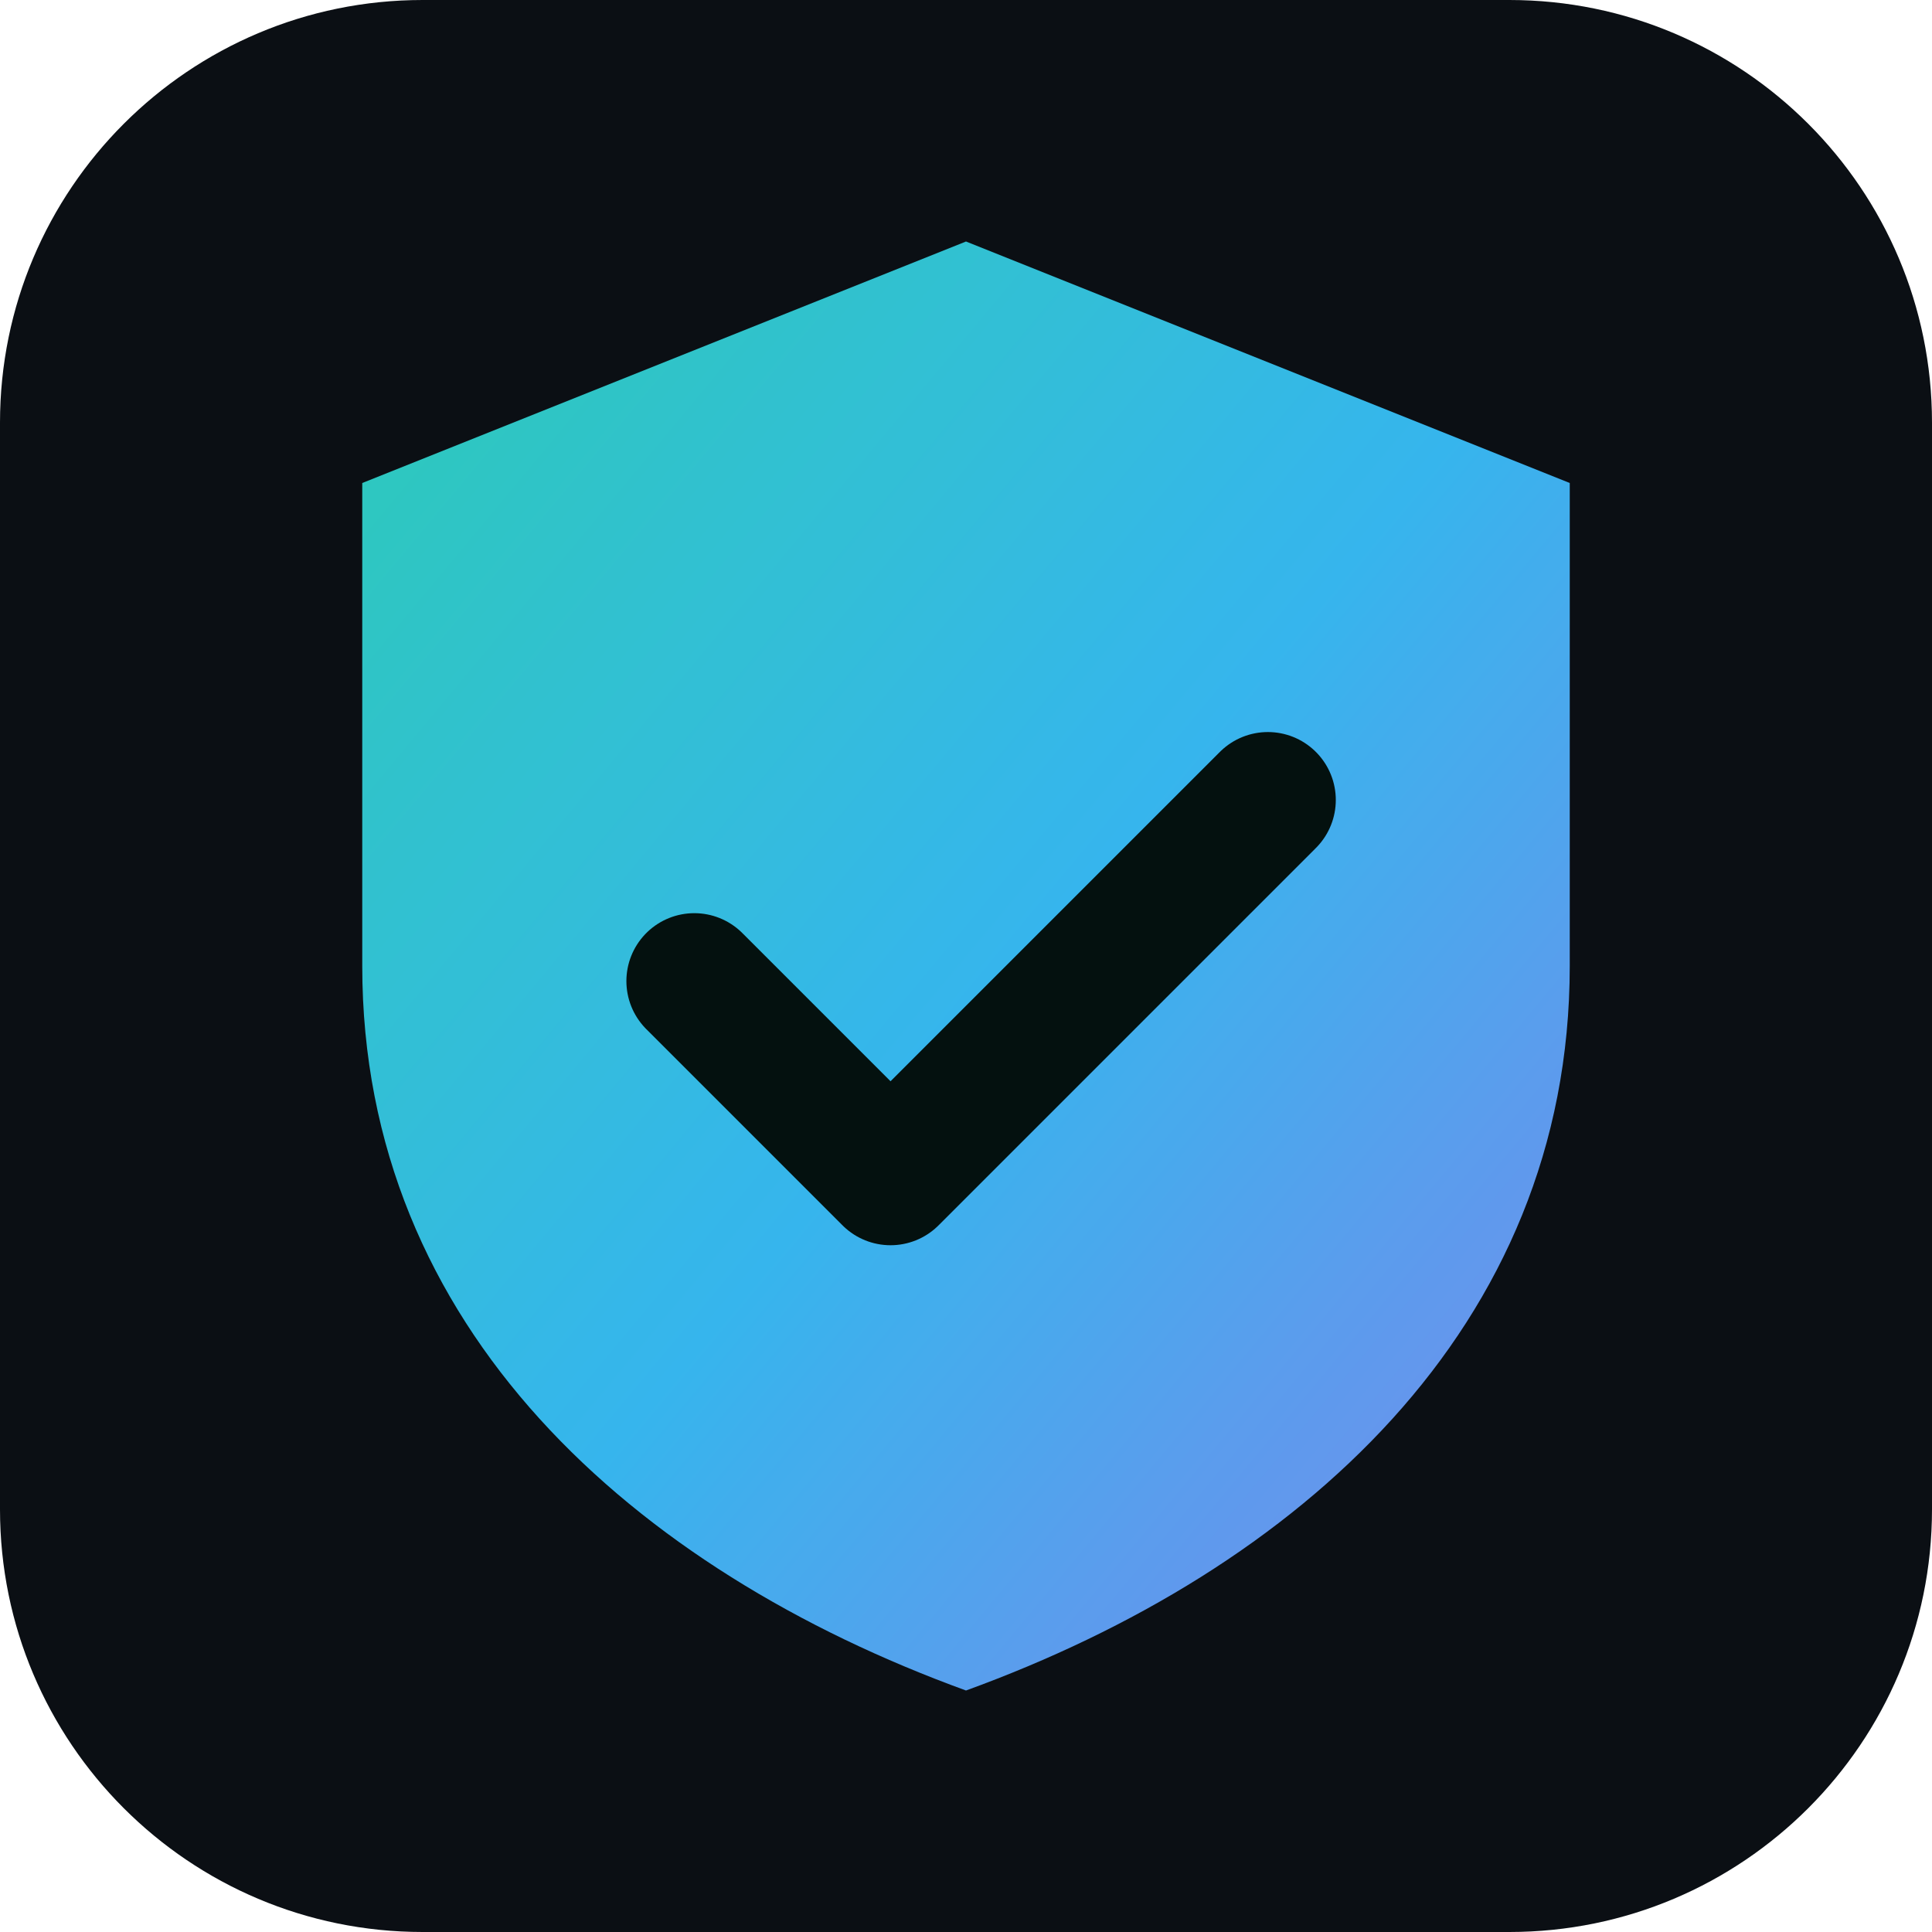
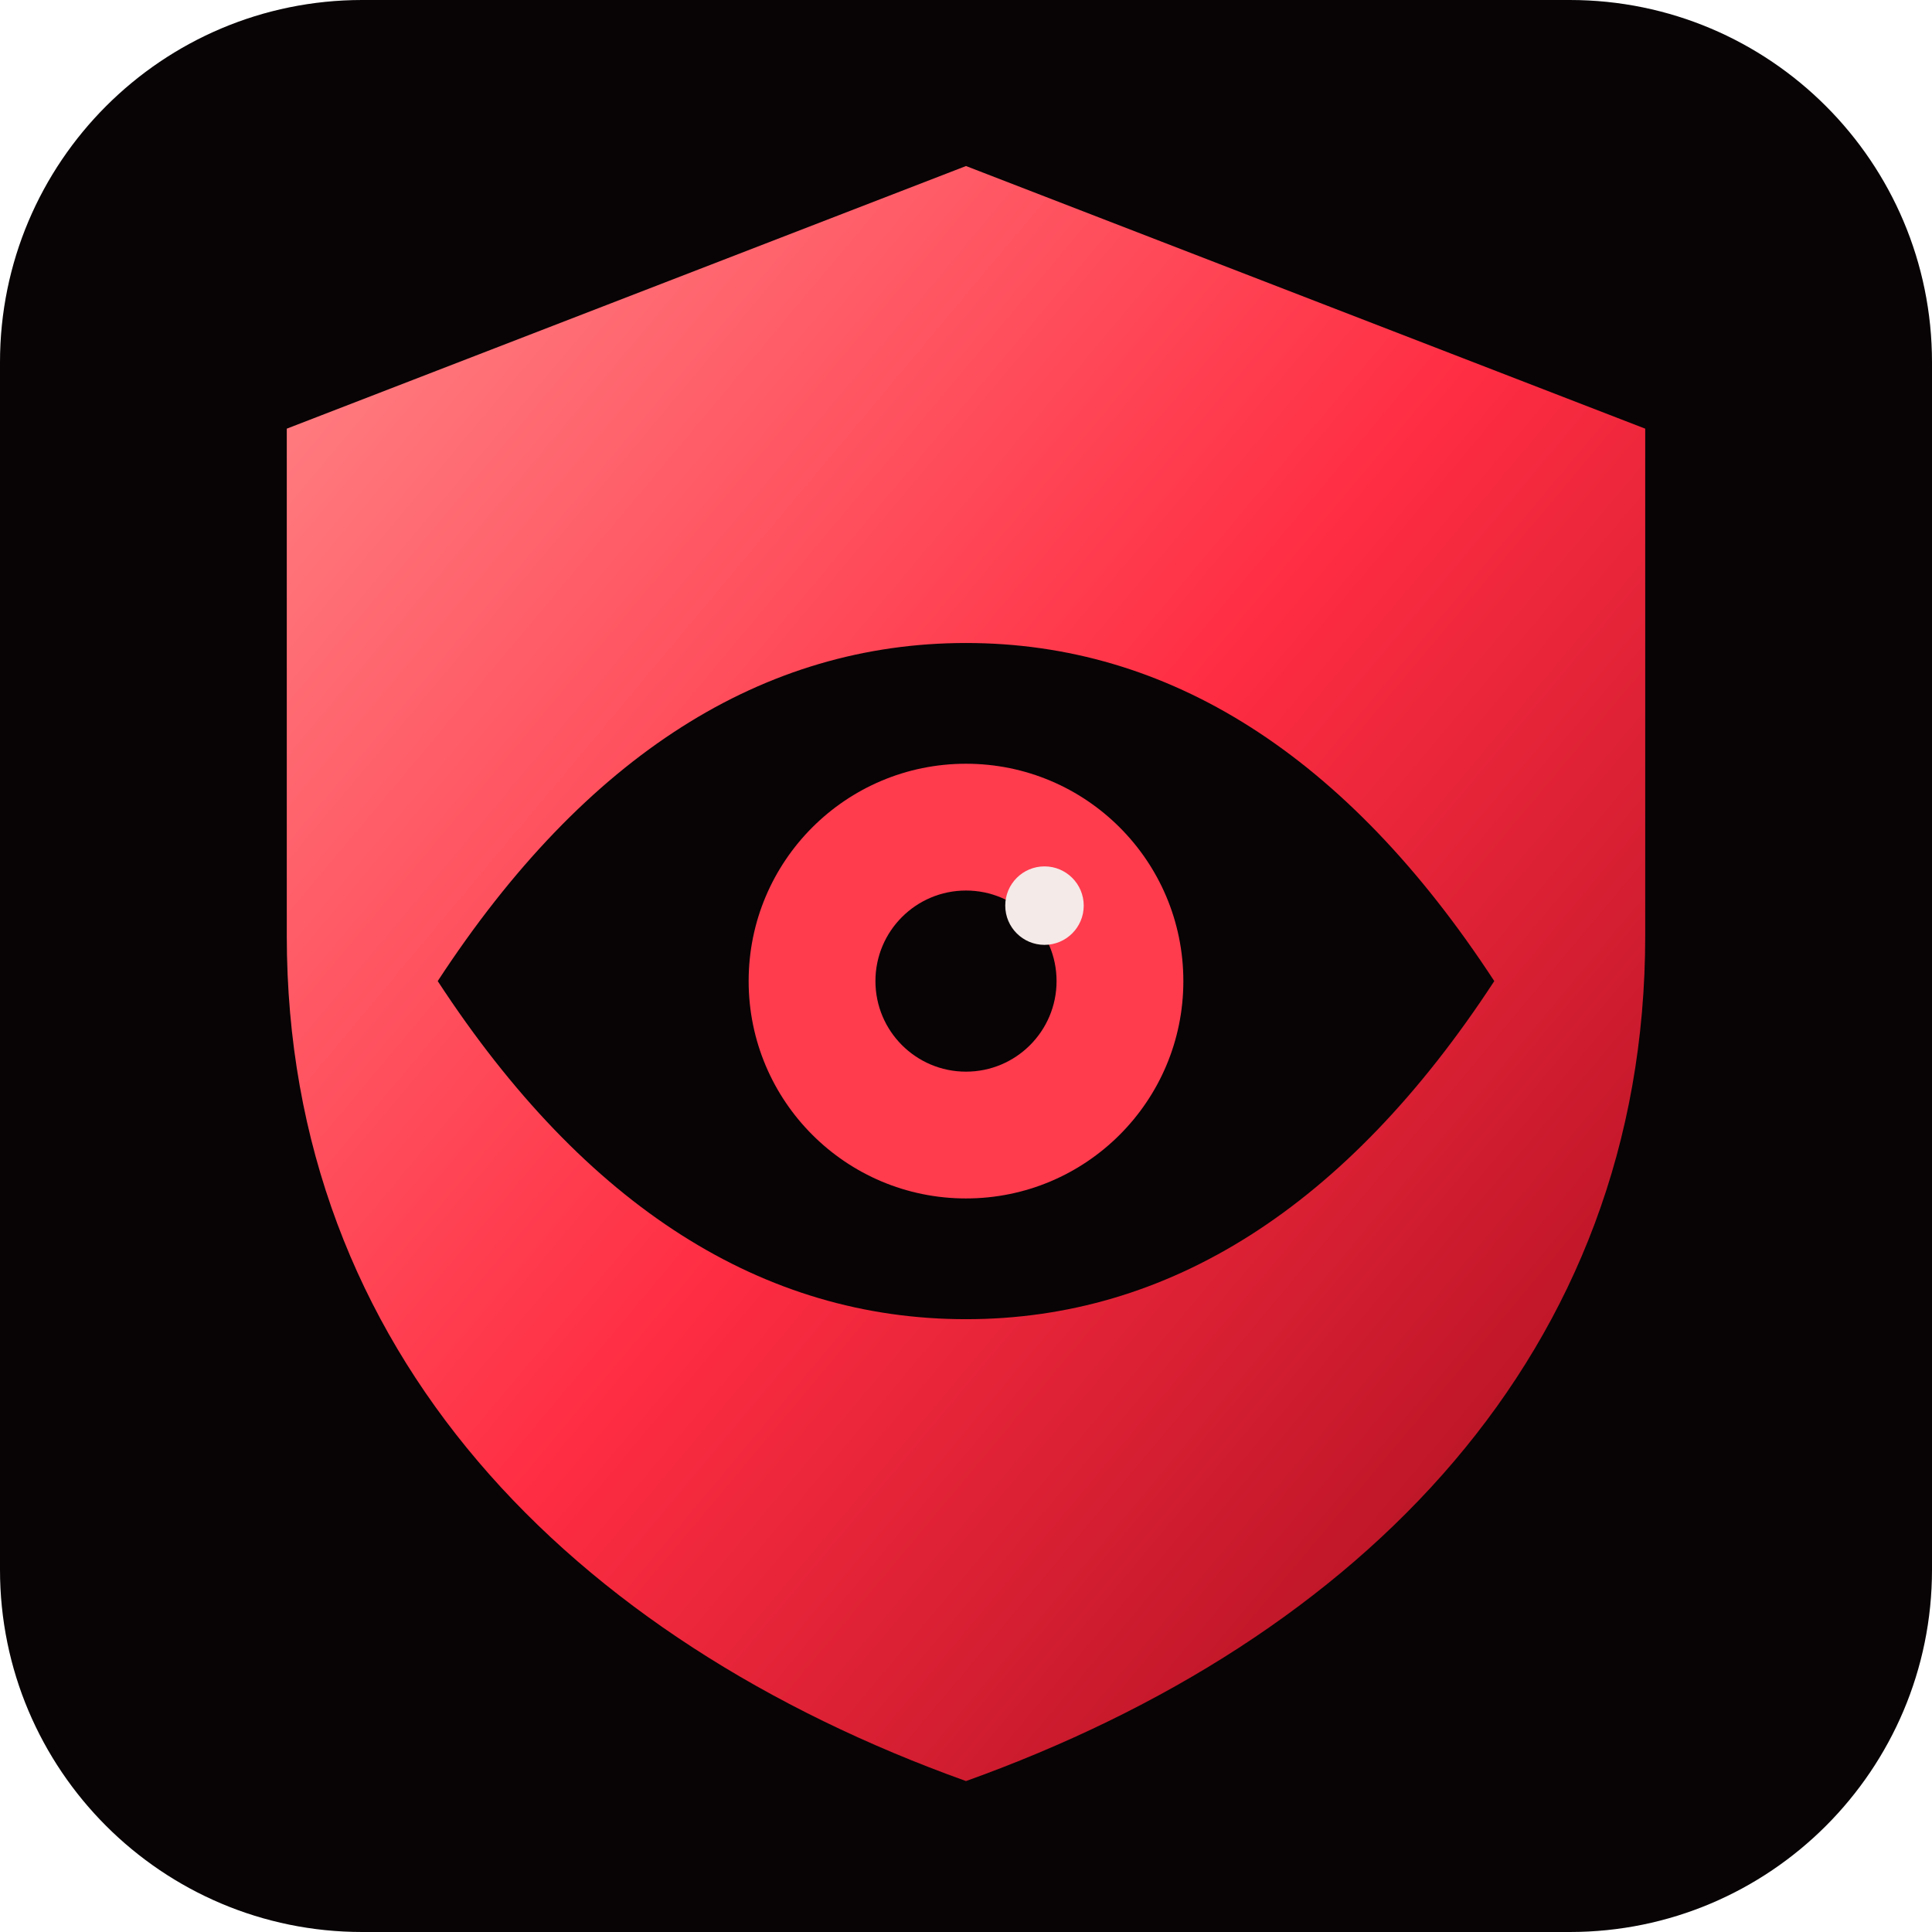
<svg xmlns="http://www.w3.org/2000/svg" viewBox="0 0 64 64">
  <defs>
    <linearGradient id="g" x1="0" y1="0" x2="1" y2="1">
-       <stop offset="0%" stop-color="#2dd4bf" />
-       <stop offset="52%" stop-color="#38bdf8" />
-       <stop offset="100%" stop-color="#818cf8" />
+       <stop offset="0%" stop-color="#ff8a8a" />
+       <stop offset="50%" stop-color="#ff2d43" />
+       <stop offset="100%" stop-color="#9e0b1a" />
    </linearGradient>
  </defs>
-   <rect width="64" height="64" rx="14" fill="#0b0f14" />
-   <path d="M32 8 L52 16 V32 C52 44 43 52 32 56 C21 52 12 44 12 32 V16 Z" fill="url(#g)" opacity="0.95" />
-   <path d="M23 32.5 l6.5 6.5 L42 26.5" fill="none" stroke="#04110f" stroke-width="4.5" stroke-linecap="round" stroke-linejoin="round" />
+   <rect width="64" height="64" rx="12" fill="#080405" />
+   <path d="M32 5.5 54.5 14.2V31c0 13.8-9.4 23.3-22.5 28-13.1-4.7-22.5-14.2-22.5-28V14.2z" fill="url(#g)" />
+   <path d="M14.5 32.5C19.4 25 25.3 21.3 32 21.3S44.6 25 49.5 32.5C44.6 40 38.7 43.7 32 43.7S19.4 40 14.5 32.5z" fill="#080405" />
+   <circle cx="32" cy="32.5" r="7.2" fill="#ff3b4e" />
+   <circle cx="32" cy="32.5" r="3" fill="#080405" />
+   <circle cx="34.6" cy="30" r="1.3" fill="#f4eae7" />
</svg>
